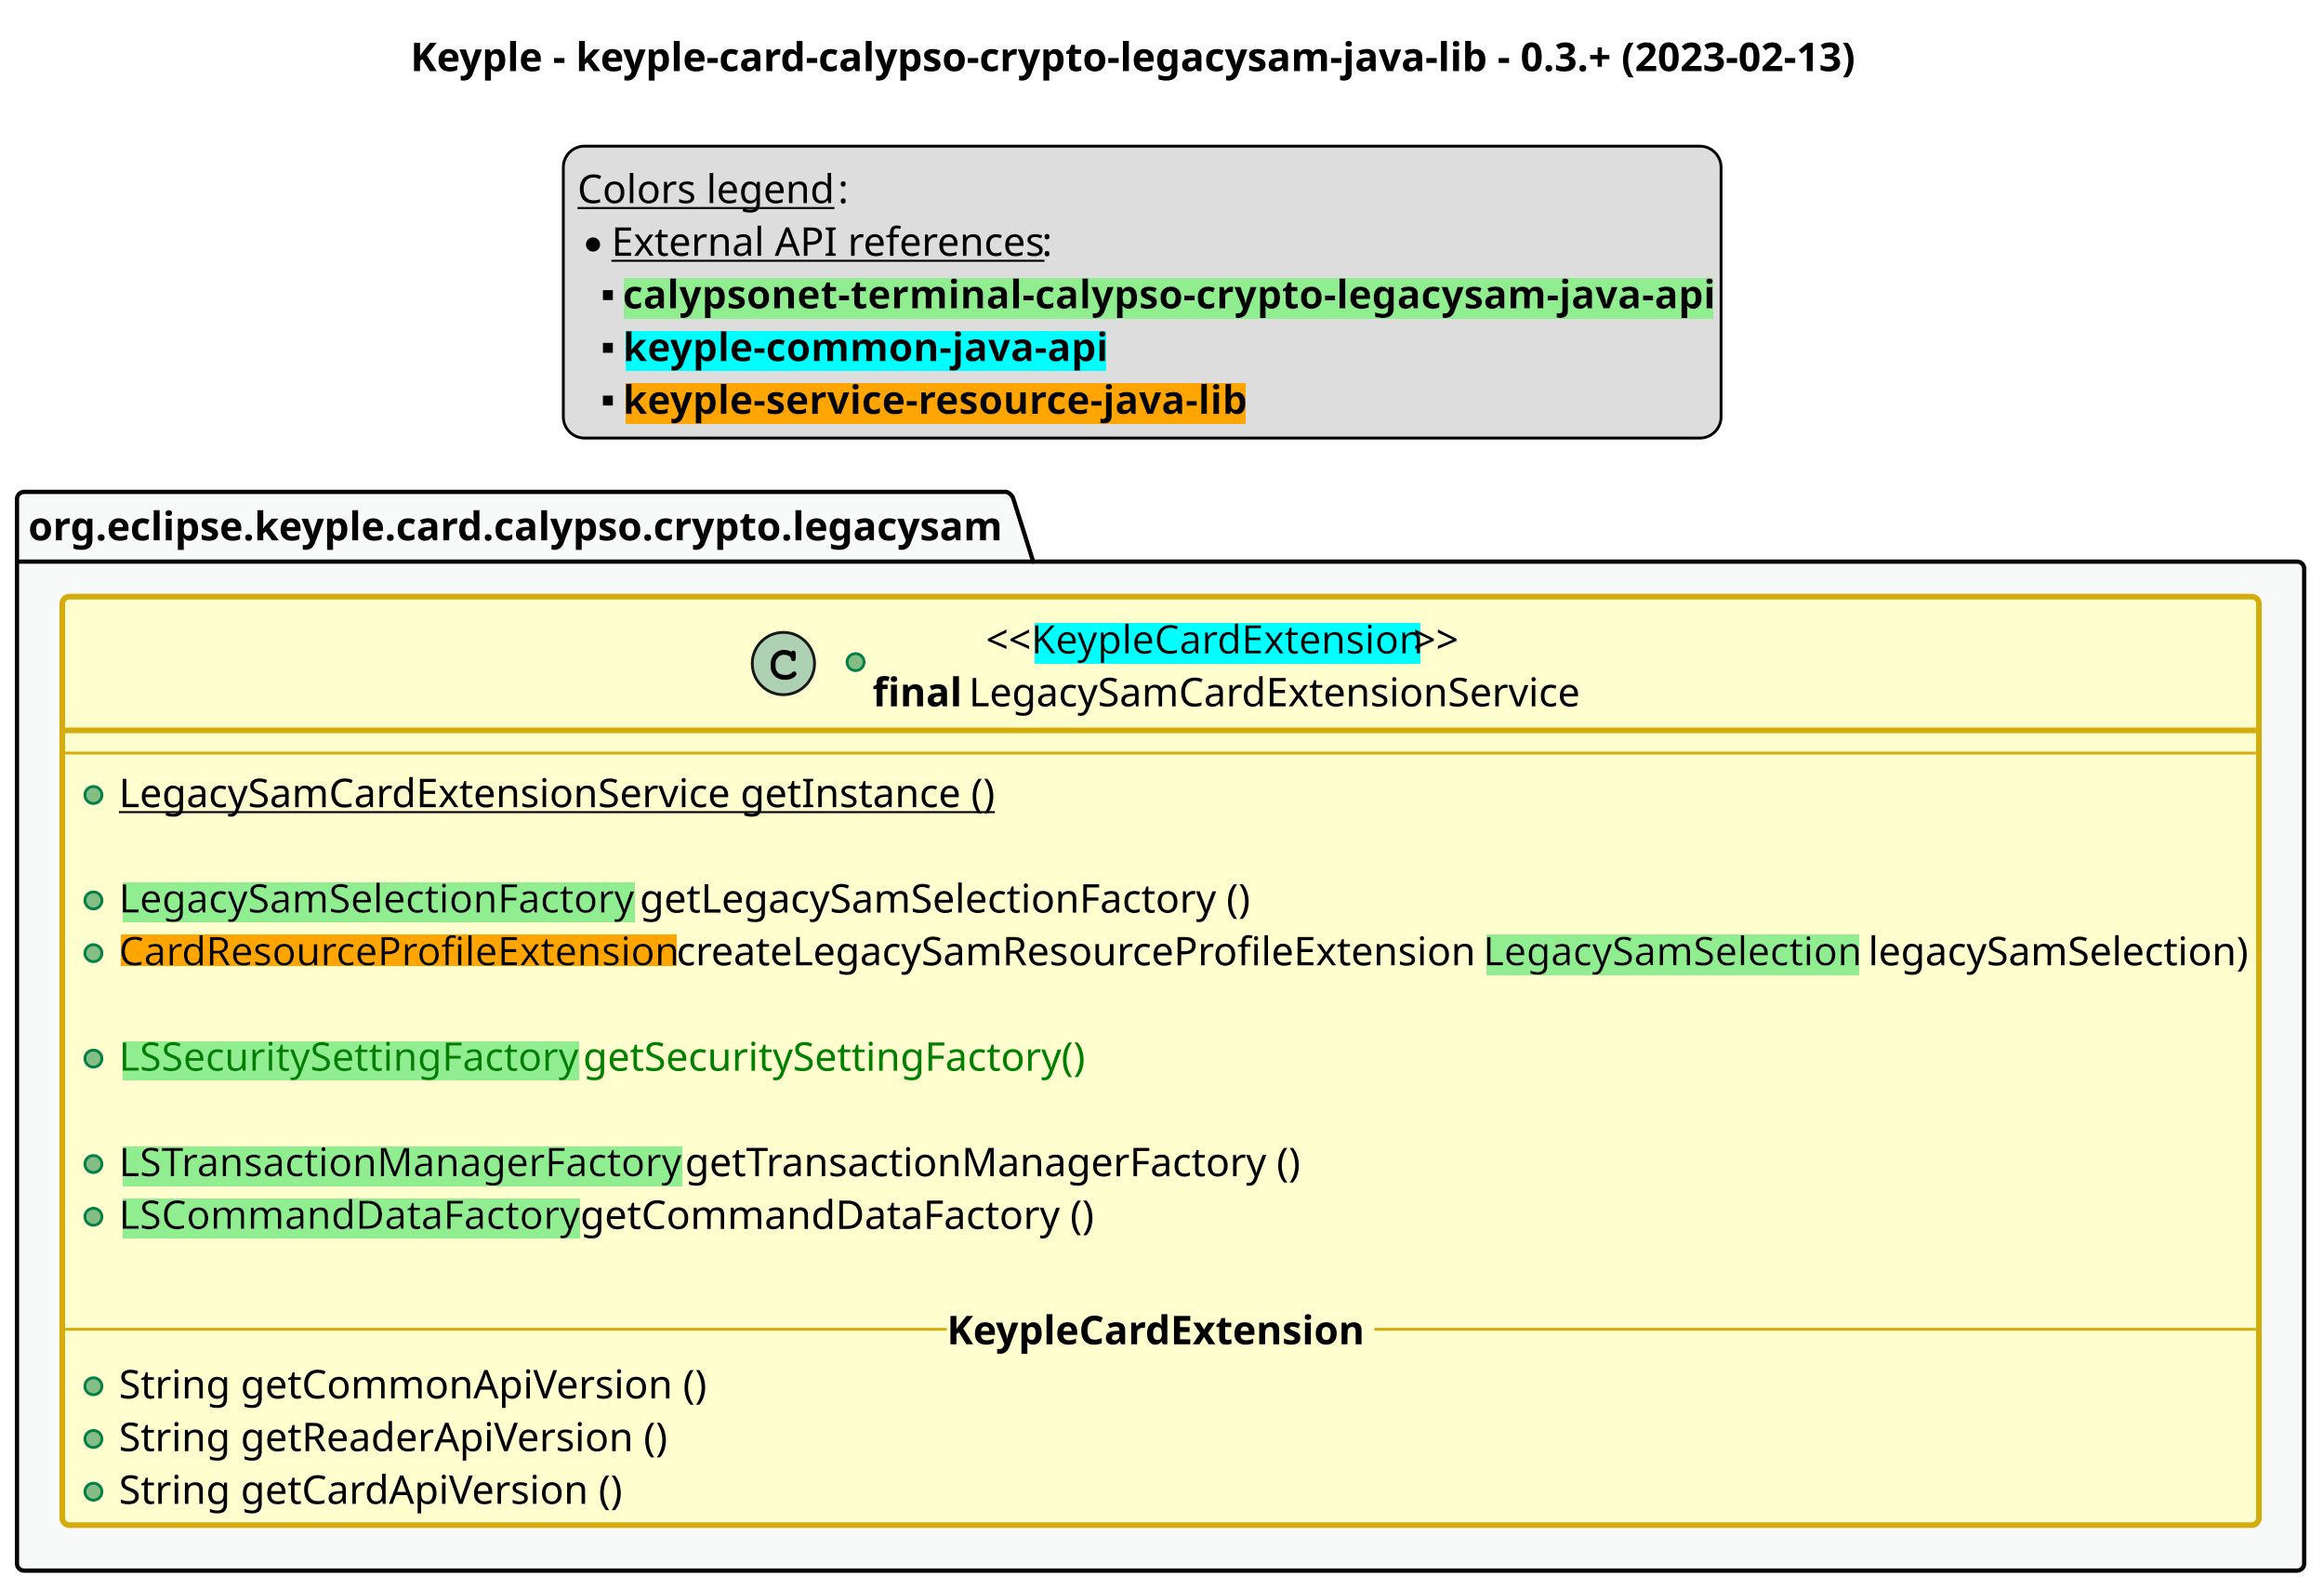
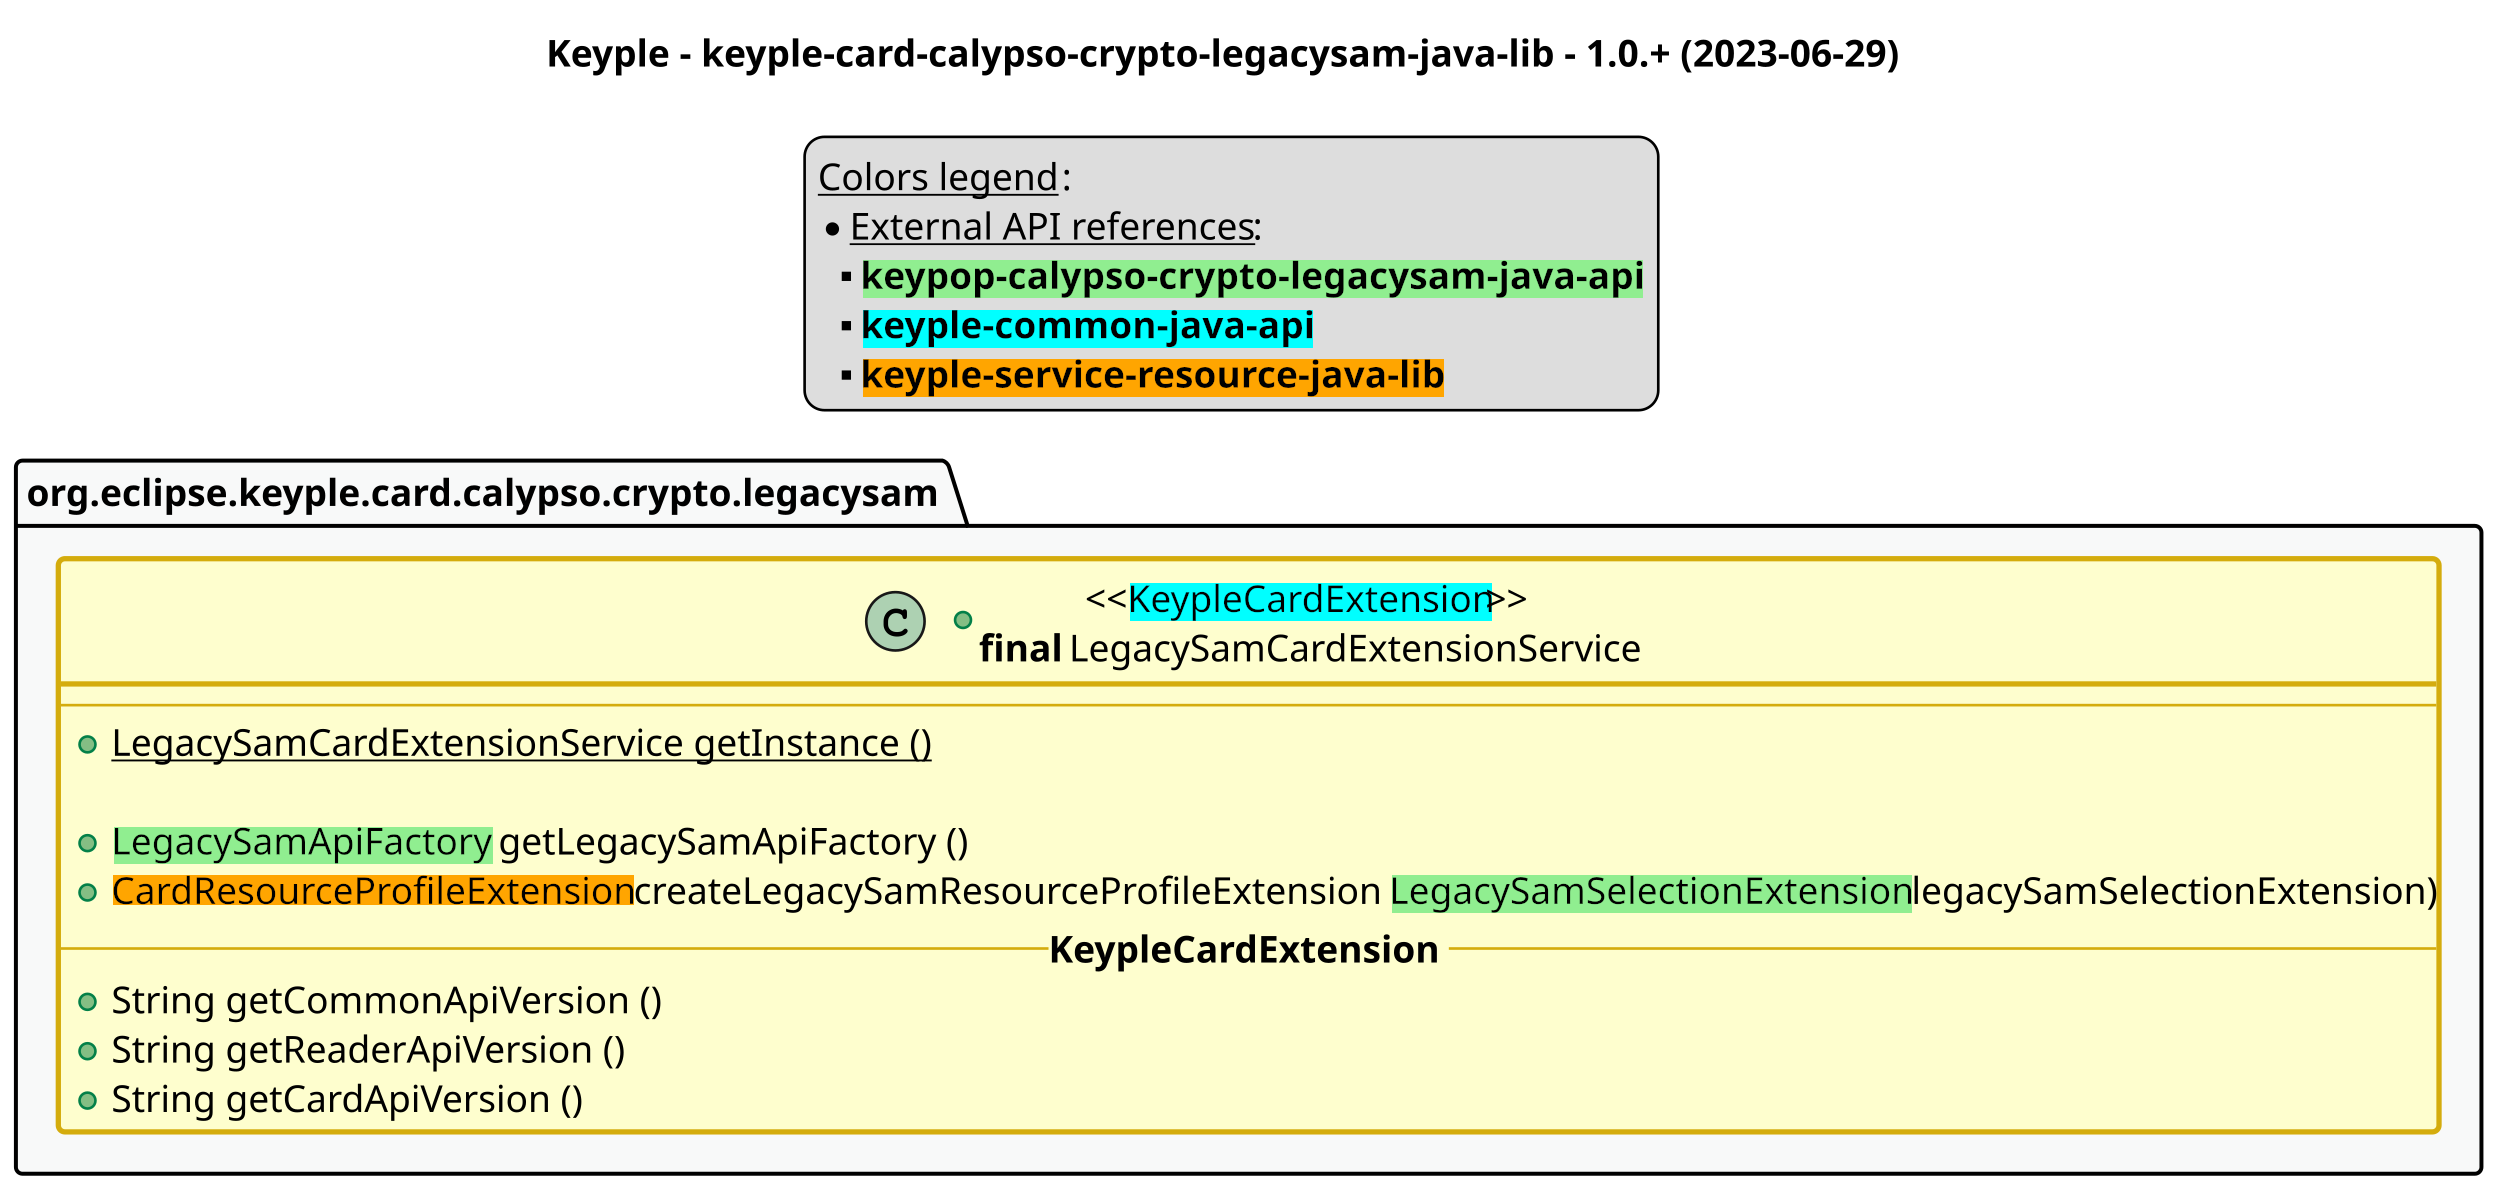
- <svg xmlns="http://www.w3.org/2000/svg" contentStyleType="text/css" height="561px" preserveAspectRatio="none" style="width:821px;height:561px;background:#FFFFFF;" version="1.1" viewBox="0 0 821 561" width="821px" zoomAndPan="magnify">
+ <svg xmlns="http://www.w3.org/2000/svg" contentStyleType="text/css" height="449px" preserveAspectRatio="none" style="width:943px;height:449px;background:#FFFFFF;" version="1.1" viewBox="0 0 943 449" width="943px" zoomAndPan="magnify">
  <defs>
-     <filter height="1" id="bqimdbas7kkf60" width="1" x="0" y="0">
+     <filter height="1" id="bgxwohsut10ur0" width="1" x="0" y="0">
      <feFlood flood-color="#90EE90" result="flood" />
      <feComposite in="SourceGraphic" in2="flood" operator="over" />
    </filter>
-     <filter height="1" id="bqimdbas7kkf61" width="1" x="0" y="0">
+     <filter height="1" id="bgxwohsut10ur1" width="1" x="0" y="0">
      <feFlood flood-color="#00FFFF" result="flood" />
      <feComposite in="SourceGraphic" in2="flood" operator="over" />
    </filter>
-     <filter height="1" id="bqimdbas7kkf62" width="1" x="0" y="0">
+     <filter height="1" id="bgxwohsut10ur2" width="1" x="0" y="0">
      <feFlood flood-color="#FFA500" result="flood" />
      <feComposite in="SourceGraphic" in2="flood" operator="over" />
    </filter>
  </defs>
  <g>
-     <text fill="#000000" font-family="sans-serif" font-size="14" font-weight="bold" lengthAdjust="spacing" textLength="517" x="145" y="25.107">Keyple - keyple-card-calypso-crypto-legacysam-java-lib - 0.3.+ (2023-02-13)</text>
-     <rect fill="#DDDDDD" height="103.106" id="_legend" rx="7.5" ry="7.5" style="stroke:#000000;stroke-width:1.0;" width="409" x="199" y="51.621" />
-     <text fill="#000000" font-family="sans-serif" font-size="14" lengthAdjust="spacing" text-decoration="underline" textLength="88" x="204" y="71.728">Colors legend</text>
-     <text fill="#000000" font-family="sans-serif" font-size="14" lengthAdjust="spacing" textLength="4" x="296" y="71.728">:</text>
-     <ellipse cx="209.5" cy="86.363" fill="#000000" rx="2.5" ry="2.5" style="stroke:#000000;stroke-width:0.0;" />
-     <text fill="#000000" font-family="sans-serif" font-size="14" lengthAdjust="spacing" text-decoration="underline" textLength="148" x="216" y="90.35">External API references</text>
-     <text fill="#000000" font-family="sans-serif" font-size="14" lengthAdjust="spacing" textLength="4" x="368" y="90.35">:</text>
-     <rect fill="#000000" height="3.5" style="stroke:#000000;stroke-width:0.0;" width="3.5" x="213" y="102.484" />
-     <text fill="#000000" filter="url(#bqimdbas7kkf60)" font-family="sans-serif" font-size="14" font-weight="bold" lengthAdjust="spacing" textLength="383" x="220" y="108.971">calypsonet-terminal-calypso-crypto-legacysam-java-api</text>
-     <rect fill="#000000" height="3.5" style="stroke:#000000;stroke-width:0.0;" width="3.5" x="213" y="121.106" />
-     <text fill="#000000" filter="url(#bqimdbas7kkf61)" font-family="sans-serif" font-size="14" font-weight="bold" lengthAdjust="spacing" textLength="170" x="220" y="127.592">keyple-common-java-api</text>
-     <rect fill="#000000" height="3.5" style="stroke:#000000;stroke-width:0.0;" width="3.5" x="213" y="139.727" />
-     <text fill="#000000" filter="url(#bqimdbas7kkf62)" font-family="sans-serif" font-size="14" font-weight="bold" lengthAdjust="spacing" textLength="229" x="220" y="146.213">keyple-service-resource-java-lib</text>
+     <text fill="#000000" font-family="sans-serif" font-size="14" font-weight="bold" lengthAdjust="spacing" textLength="517" x="206" y="25.107">Keyple - keyple-card-calypso-crypto-legacysam-java-lib - 1.0.+ (2023-06-29)</text>
+     <rect fill="#DDDDDD" height="103.106" id="_legend" rx="7.5" ry="7.5" style="stroke:#000000;stroke-width:1.0;" width="322" x="303.5" y="51.621" />
+     <text fill="#000000" font-family="sans-serif" font-size="14" lengthAdjust="spacing" text-decoration="underline" textLength="88" x="308.5" y="71.728">Colors legend</text>
+     <text fill="#000000" font-family="sans-serif" font-size="14" lengthAdjust="spacing" textLength="4" x="400.5" y="71.728">:</text>
+     <ellipse cx="314" cy="86.363" fill="#000000" rx="2.5" ry="2.5" style="stroke:#000000;stroke-width:0.0;" />
+     <text fill="#000000" font-family="sans-serif" font-size="14" lengthAdjust="spacing" text-decoration="underline" textLength="148" x="320.5" y="90.35">External API references</text>
+     <text fill="#000000" font-family="sans-serif" font-size="14" lengthAdjust="spacing" textLength="4" x="472.5" y="90.35">:</text>
+     <rect fill="#000000" height="3.5" style="stroke:#000000;stroke-width:0.0;" width="3.5" x="317.5" y="102.484" />
+     <text fill="#000000" filter="url(#bgxwohsut10ur0)" font-family="sans-serif" font-size="14" font-weight="bold" lengthAdjust="spacing" textLength="296" x="324.5" y="108.971">keypop-calypso-crypto-legacysam-java-api</text>
+     <rect fill="#000000" height="3.5" style="stroke:#000000;stroke-width:0.0;" width="3.5" x="317.5" y="121.106" />
+     <text fill="#000000" filter="url(#bgxwohsut10ur1)" font-family="sans-serif" font-size="14" font-weight="bold" lengthAdjust="spacing" textLength="170" x="324.5" y="127.592">keyple-common-java-api</text>
+     <rect fill="#000000" height="3.5" style="stroke:#000000;stroke-width:0.0;" width="3.5" x="317.5" y="139.727" />
+     <text fill="#000000" filter="url(#bgxwohsut10ur2)" font-family="sans-serif" font-size="14" font-weight="bold" lengthAdjust="spacing" textLength="229" x="324.5" y="146.213">keyple-service-resource-java-lib</text>
    <g id="cluster_legacysam">
-       <path d="M8.5,173.74 L355.5,173.74 A3.75,3.75 0 0 1 358,176.24 L365,198.361 L811.5,198.361 A2.5,2.5 0 0 1 814,200.861 L814,552.24 A2.5,2.5 0 0 1 811.5,554.74 L8.5,554.74 A2.5,2.5 0 0 1 6,552.24 L6,176.24 A2.5,2.5 0 0 1 8.5,173.74 " fill="#F8F9F9" style="stroke:#000000;stroke-width:1.5;" />
+       <path d="M8.5,173.74 L355.5,173.74 A3.75,3.75 0 0 1 358,176.24 L365,198.361 L933.5,198.361 A2.5,2.5 0 0 1 936,200.861 L936,440.24 A2.5,2.5 0 0 1 933.5,442.74 L8.5,442.74 A2.5,2.5 0 0 1 6,440.24 L6,176.24 A2.5,2.5 0 0 1 8.5,173.74 " fill="#F8F9F9" style="stroke:#000000;stroke-width:1.5;" />
      <line style="stroke:#000000;stroke-width:1.5;" x1="6" x2="365" y1="198.361" y2="198.361" />
      <text fill="#000000" font-family="sans-serif" font-size="14" font-weight="bold" lengthAdjust="spacing" textLength="346" x="10" y="190.848">org.eclipse.keyple.card.calypso.crypto.legacysam</text>
    </g>
    <g id="elem_LegacySamCardExtensionService">
-       <rect codeLine="62" fill="#FEFECE" height="327.938" id="LegacySamCardExtensionService" rx="2.5" ry="2.5" style="stroke:#D4AC0D;stroke-width:2.0;" width="776" x="22" y="210.74" />
-       <ellipse cx="276.75" cy="234.361" fill="#ADD1B2" rx="11" ry="11" style="stroke:#181818;stroke-width:1.0;" />
-       <path d="M279.516,230.236 Q279.672,230.018 279.859,229.908 Q280.047,229.799 280.266,229.799 Q280.641,229.799 280.875,230.065 Q281.109,230.315 281.109,230.924 L281.109,232.377 Q281.109,232.986 280.875,233.252 Q280.641,233.518 280.266,233.518 Q279.922,233.518 279.719,233.315 Q279.516,233.127 279.406,232.611 Q279.359,232.252 279.172,232.065 Q278.844,231.69 278.234,231.471 Q277.625,231.252 277,231.252 Q276.234,231.252 275.594,231.58 Q274.969,231.908 274.469,232.658 Q273.984,233.408 273.984,234.44 L273.984,235.533 Q273.984,236.768 274.875,237.596 Q275.766,238.408 277.359,238.408 Q278.297,238.408 278.953,238.158 Q279.344,238.002 279.766,237.565 Q280.031,237.299 280.172,237.221 Q280.328,237.143 280.531,237.143 Q280.859,237.143 281.109,237.408 Q281.375,237.658 281.375,238.002 Q281.375,238.346 281.031,238.752 Q280.531,239.33 279.734,239.658 Q278.656,240.111 277.359,240.111 Q275.844,240.111 274.641,239.486 Q273.656,238.986 272.969,237.924 Q272.281,236.846 272.281,235.565 L272.281,234.408 Q272.281,233.08 272.891,231.94 Q273.516,230.783 274.609,230.174 Q275.703,229.549 276.938,229.549 Q277.672,229.549 278.312,229.721 Q278.969,229.877 279.516,230.236 Z " fill="#000000" />
-       <ellipse cx="302.25" cy="233.861" fill="#84BE84" rx="3" ry="3" style="stroke:#038048;stroke-width:1.0;" />
-       <text fill="#000000" font-family="sans-serif" font-size="14" lengthAdjust="spacing" textLength="16" x="348.25" y="230.848">&lt;&lt;</text>
-       <text fill="#000000" filter="url(#bqimdbas7kkf61)" font-family="sans-serif" font-size="14" lengthAdjust="spacing" textLength="135" x="364.25" y="230.848">KeypleCardExtension</text>
-       <text fill="#000000" font-family="sans-serif" font-size="14" lengthAdjust="spacing" textLength="16" x="499.25" y="230.848">&gt;&gt;</text>
-       <text fill="#000000" font-family="sans-serif" font-size="14" font-weight="bold" lengthAdjust="spacing" textLength="30" x="308.25" y="249.469">final</text>
-       <text fill="#000000" font-family="sans-serif" font-size="14" lengthAdjust="spacing" textLength="213" x="342.25" y="249.469">LegacySamCardExtensionService</text>
-       <line style="stroke:#D4AC0D;stroke-width:2.0;" x1="23" x2="797" y1="257.982" y2="257.982" />
-       <line style="stroke:#D4AC0D;stroke-width:1.0;" x1="23" x2="797" y1="265.982" y2="265.982" />
+       <rect codeLine="62" fill="#FEFECE" height="216.211" id="LegacySamCardExtensionService" rx="2.5" ry="2.5" style="stroke:#D4AC0D;stroke-width:2.0;" width="898" x="22" y="210.74" />
+       <ellipse cx="337.75" cy="234.361" fill="#ADD1B2" rx="11" ry="11" style="stroke:#181818;stroke-width:1.0;" />
+       <path d="M340.516,230.236 Q340.672,230.018 340.859,229.908 Q341.047,229.799 341.266,229.799 Q341.641,229.799 341.875,230.065 Q342.109,230.315 342.109,230.924 L342.109,232.377 Q342.109,232.986 341.875,233.252 Q341.641,233.518 341.266,233.518 Q340.922,233.518 340.719,233.315 Q340.516,233.127 340.406,232.611 Q340.359,232.252 340.172,232.065 Q339.844,231.69 339.234,231.471 Q338.625,231.252 338,231.252 Q337.234,231.252 336.594,231.58 Q335.969,231.908 335.469,232.658 Q334.984,233.408 334.984,234.44 L334.984,235.533 Q334.984,236.768 335.875,237.596 Q336.766,238.408 338.359,238.408 Q339.297,238.408 339.953,238.158 Q340.344,238.002 340.766,237.565 Q341.031,237.299 341.172,237.221 Q341.328,237.143 341.531,237.143 Q341.859,237.143 342.109,237.408 Q342.375,237.658 342.375,238.002 Q342.375,238.346 342.031,238.752 Q341.531,239.33 340.734,239.658 Q339.656,240.111 338.359,240.111 Q336.844,240.111 335.641,239.486 Q334.656,238.986 333.969,237.924 Q333.281,236.846 333.281,235.565 L333.281,234.408 Q333.281,233.08 333.891,231.94 Q334.516,230.783 335.609,230.174 Q336.703,229.549 337.938,229.549 Q338.672,229.549 339.312,229.721 Q339.969,229.877 340.516,230.236 Z " fill="#000000" />
+       <ellipse cx="363.25" cy="233.861" fill="#84BE84" rx="3" ry="3" style="stroke:#038048;stroke-width:1.0;" />
+       <text fill="#000000" font-family="sans-serif" font-size="14" lengthAdjust="spacing" textLength="16" x="409.25" y="230.848">&lt;&lt;</text>
+       <text fill="#000000" filter="url(#bgxwohsut10ur1)" font-family="sans-serif" font-size="14" lengthAdjust="spacing" textLength="135" x="425.25" y="230.848">KeypleCardExtension</text>
+       <text fill="#000000" font-family="sans-serif" font-size="14" lengthAdjust="spacing" textLength="16" x="560.25" y="230.848">&gt;&gt;</text>
+       <text fill="#000000" font-family="sans-serif" font-size="14" font-weight="bold" lengthAdjust="spacing" textLength="30" x="369.25" y="249.469">final</text>
+       <text fill="#000000" font-family="sans-serif" font-size="14" lengthAdjust="spacing" textLength="213" x="403.25" y="249.469">LegacySamCardExtensionService</text>
+       <line style="stroke:#D4AC0D;stroke-width:2.0;" x1="23" x2="919" y1="257.982" y2="257.982" />
+       <line style="stroke:#D4AC0D;stroke-width:1.0;" x1="23" x2="919" y1="265.982" y2="265.982" />
      <ellipse cx="33" cy="280.793" fill="#84BE84" rx="3" ry="3" style="stroke:#038048;stroke-width:1.0;" />
      <text fill="#000000" font-family="sans-serif" font-size="14" lengthAdjust="spacing" text-decoration="underline" textLength="304" x="42" y="285.09">LegacySamCardExtensionService getInstance ()</text>
      <text fill="#000000" font-family="sans-serif" font-size="14" lengthAdjust="spacing" textLength="4" x="42" y="303.711"> </text>
      <ellipse cx="33" cy="318.035" fill="#84BE84" rx="3" ry="3" style="stroke:#038048;stroke-width:1.0;" />
-       <text fill="#000000" filter="url(#bqimdbas7kkf60)" font-family="sans-serif" font-size="14" lengthAdjust="spacing" textLength="180" x="42" y="322.332">LegacySamSelectionFactory</text>
-       <text fill="#000000" font-family="sans-serif" font-size="14" lengthAdjust="spacing" textLength="214" x="226" y="322.332">getLegacySamSelectionFactory ()</text>
+       <text fill="#000000" filter="url(#bgxwohsut10ur0)" font-family="sans-serif" font-size="14" lengthAdjust="spacing" textLength="142" x="42" y="322.332">LegacySamApiFactory</text>
+       <text fill="#000000" font-family="sans-serif" font-size="14" lengthAdjust="spacing" textLength="176" x="188" y="322.332">getLegacySamApiFactory ()</text>
      <ellipse cx="33" cy="336.656" fill="#84BE84" rx="3" ry="3" style="stroke:#038048;stroke-width:1.0;" />
-       <text fill="#000000" filter="url(#bqimdbas7kkf62)" font-family="sans-serif" font-size="14" lengthAdjust="spacing" textLength="193" x="42" y="340.953">CardResourceProfileExtension</text>
+       <text fill="#000000" filter="url(#bgxwohsut10ur2)" font-family="sans-serif" font-size="14" lengthAdjust="spacing" textLength="193" x="42" y="340.953">CardResourceProfileExtension</text>
      <text fill="#000000" font-family="sans-serif" font-size="14" lengthAdjust="spacing" textLength="285" x="239" y="340.953">createLegacySamResourceProfileExtension (</text>
-       <text fill="#000000" filter="url(#bqimdbas7kkf60)" font-family="sans-serif" font-size="14" lengthAdjust="spacing" textLength="132" x="524" y="340.953">LegacySamSelection</text>
-       <text fill="#000000" font-family="sans-serif" font-size="14" lengthAdjust="spacing" textLength="132" x="660" y="340.953">legacySamSelection)</text>
-       <text fill="#000000" font-family="sans-serif" font-size="14" lengthAdjust="spacing" textLength="4" x="42" y="359.574"> </text>
-       <ellipse cx="33" cy="373.898" fill="#84BE84" rx="3" ry="3" style="stroke:#038048;stroke-width:1.0;" />
-       <text fill="#008000" filter="url(#bqimdbas7kkf60)" font-family="sans-serif" font-size="14" lengthAdjust="spacing" textLength="160" x="42" y="378.195">LSSecuritySettingFactory</text>
-       <text fill="#008000" font-family="sans-serif" font-size="14" lengthAdjust="spacing" textLength="173" x="206" y="378.195">getSecuritySettingFactory()</text>
-       <text fill="#000000" font-family="sans-serif" font-size="14" lengthAdjust="spacing" textLength="4" x="42" y="396.816"> </text>
-       <ellipse cx="33" cy="411.141" fill="#84BE84" rx="3" ry="3" style="stroke:#038048;stroke-width:1.0;" />
-       <text fill="#000000" filter="url(#bqimdbas7kkf60)" font-family="sans-serif" font-size="14" lengthAdjust="spacing" textLength="196" x="42" y="415.438">LSTransactionManagerFactory</text>
-       <text fill="#000000" font-family="sans-serif" font-size="14" lengthAdjust="spacing" textLength="213" x="242" y="415.438">getTransactionManagerFactory ()</text>
-       <ellipse cx="33" cy="429.762" fill="#84BE84" rx="3" ry="3" style="stroke:#038048;stroke-width:1.0;" />
-       <text fill="#000000" filter="url(#bqimdbas7kkf60)" font-family="sans-serif" font-size="14" lengthAdjust="spacing" textLength="159" x="42" y="434.059">LSCommandDataFactory</text>
-       <text fill="#000000" font-family="sans-serif" font-size="14" lengthAdjust="spacing" textLength="176" x="205" y="434.059">getCommandDataFactory ()</text>
-       <text fill="#000000" font-family="sans-serif" font-size="14" lengthAdjust="spacing" textLength="4" x="42" y="452.68"> </text>
-       <ellipse cx="33" cy="489.625" fill="#84BE84" rx="3" ry="3" style="stroke:#038048;stroke-width:1.0;" />
-       <text fill="#000000" font-family="sans-serif" font-size="14" lengthAdjust="spacing" textLength="199" x="42" y="493.922">String getCommonApiVersion ()</text>
-       <ellipse cx="33" cy="508.246" fill="#84BE84" rx="3" ry="3" style="stroke:#038048;stroke-width:1.0;" />
-       <text fill="#000000" font-family="sans-serif" font-size="14" lengthAdjust="spacing" textLength="190" x="42" y="512.543">String getReaderApiVersion ()</text>
-       <ellipse cx="33" cy="526.867" fill="#84BE84" rx="3" ry="3" style="stroke:#038048;stroke-width:1.0;" />
-       <text fill="#000000" font-family="sans-serif" font-size="14" lengthAdjust="spacing" textLength="174" x="42" y="531.164">String getCardApiVersion ()</text>
-       <line style="stroke:#D4AC0D;stroke-width:1.0;" x1="23" x2="334.5" y1="469.504" y2="469.504" />
-       <text fill="#000000" font-family="sans-serif" font-size="14" font-weight="bold" lengthAdjust="spacing" textLength="151" x="334.5" y="474.801">KeypleCardExtension</text>
-       <line style="stroke:#D4AC0D;stroke-width:1.0;" x1="485.5" x2="797" y1="469.504" y2="469.504" />
+       <text fill="#000000" filter="url(#bgxwohsut10ur0)" font-family="sans-serif" font-size="14" lengthAdjust="spacing" textLength="193" x="524" y="340.953">LegacySamSelectionExtension</text>
+       <text fill="#000000" font-family="sans-serif" font-size="14" lengthAdjust="spacing" textLength="193" x="721" y="340.953">legacySamSelectionExtension)</text>
+       <ellipse cx="33" cy="377.898" fill="#84BE84" rx="3" ry="3" style="stroke:#038048;stroke-width:1.0;" />
+       <text fill="#000000" font-family="sans-serif" font-size="14" lengthAdjust="spacing" textLength="199" x="42" y="382.195">String getCommonApiVersion ()</text>
+       <ellipse cx="33" cy="396.519" fill="#84BE84" rx="3" ry="3" style="stroke:#038048;stroke-width:1.0;" />
+       <text fill="#000000" font-family="sans-serif" font-size="14" lengthAdjust="spacing" textLength="190" x="42" y="400.816">String getReaderApiVersion ()</text>
+       <ellipse cx="33" cy="415.141" fill="#84BE84" rx="3" ry="3" style="stroke:#038048;stroke-width:1.0;" />
+       <text fill="#000000" font-family="sans-serif" font-size="14" lengthAdjust="spacing" textLength="174" x="42" y="419.438">String getCardApiVersion ()</text>
+       <line style="stroke:#D4AC0D;stroke-width:1.0;" x1="23" x2="395.5" y1="357.777" y2="357.777" />
+       <text fill="#000000" font-family="sans-serif" font-size="14" font-weight="bold" lengthAdjust="spacing" textLength="151" x="395.5" y="363.074">KeypleCardExtension</text>
+       <line style="stroke:#D4AC0D;stroke-width:1.0;" x1="546.5" x2="919" y1="357.777" y2="357.777" />
    </g>
  </g>
</svg>
